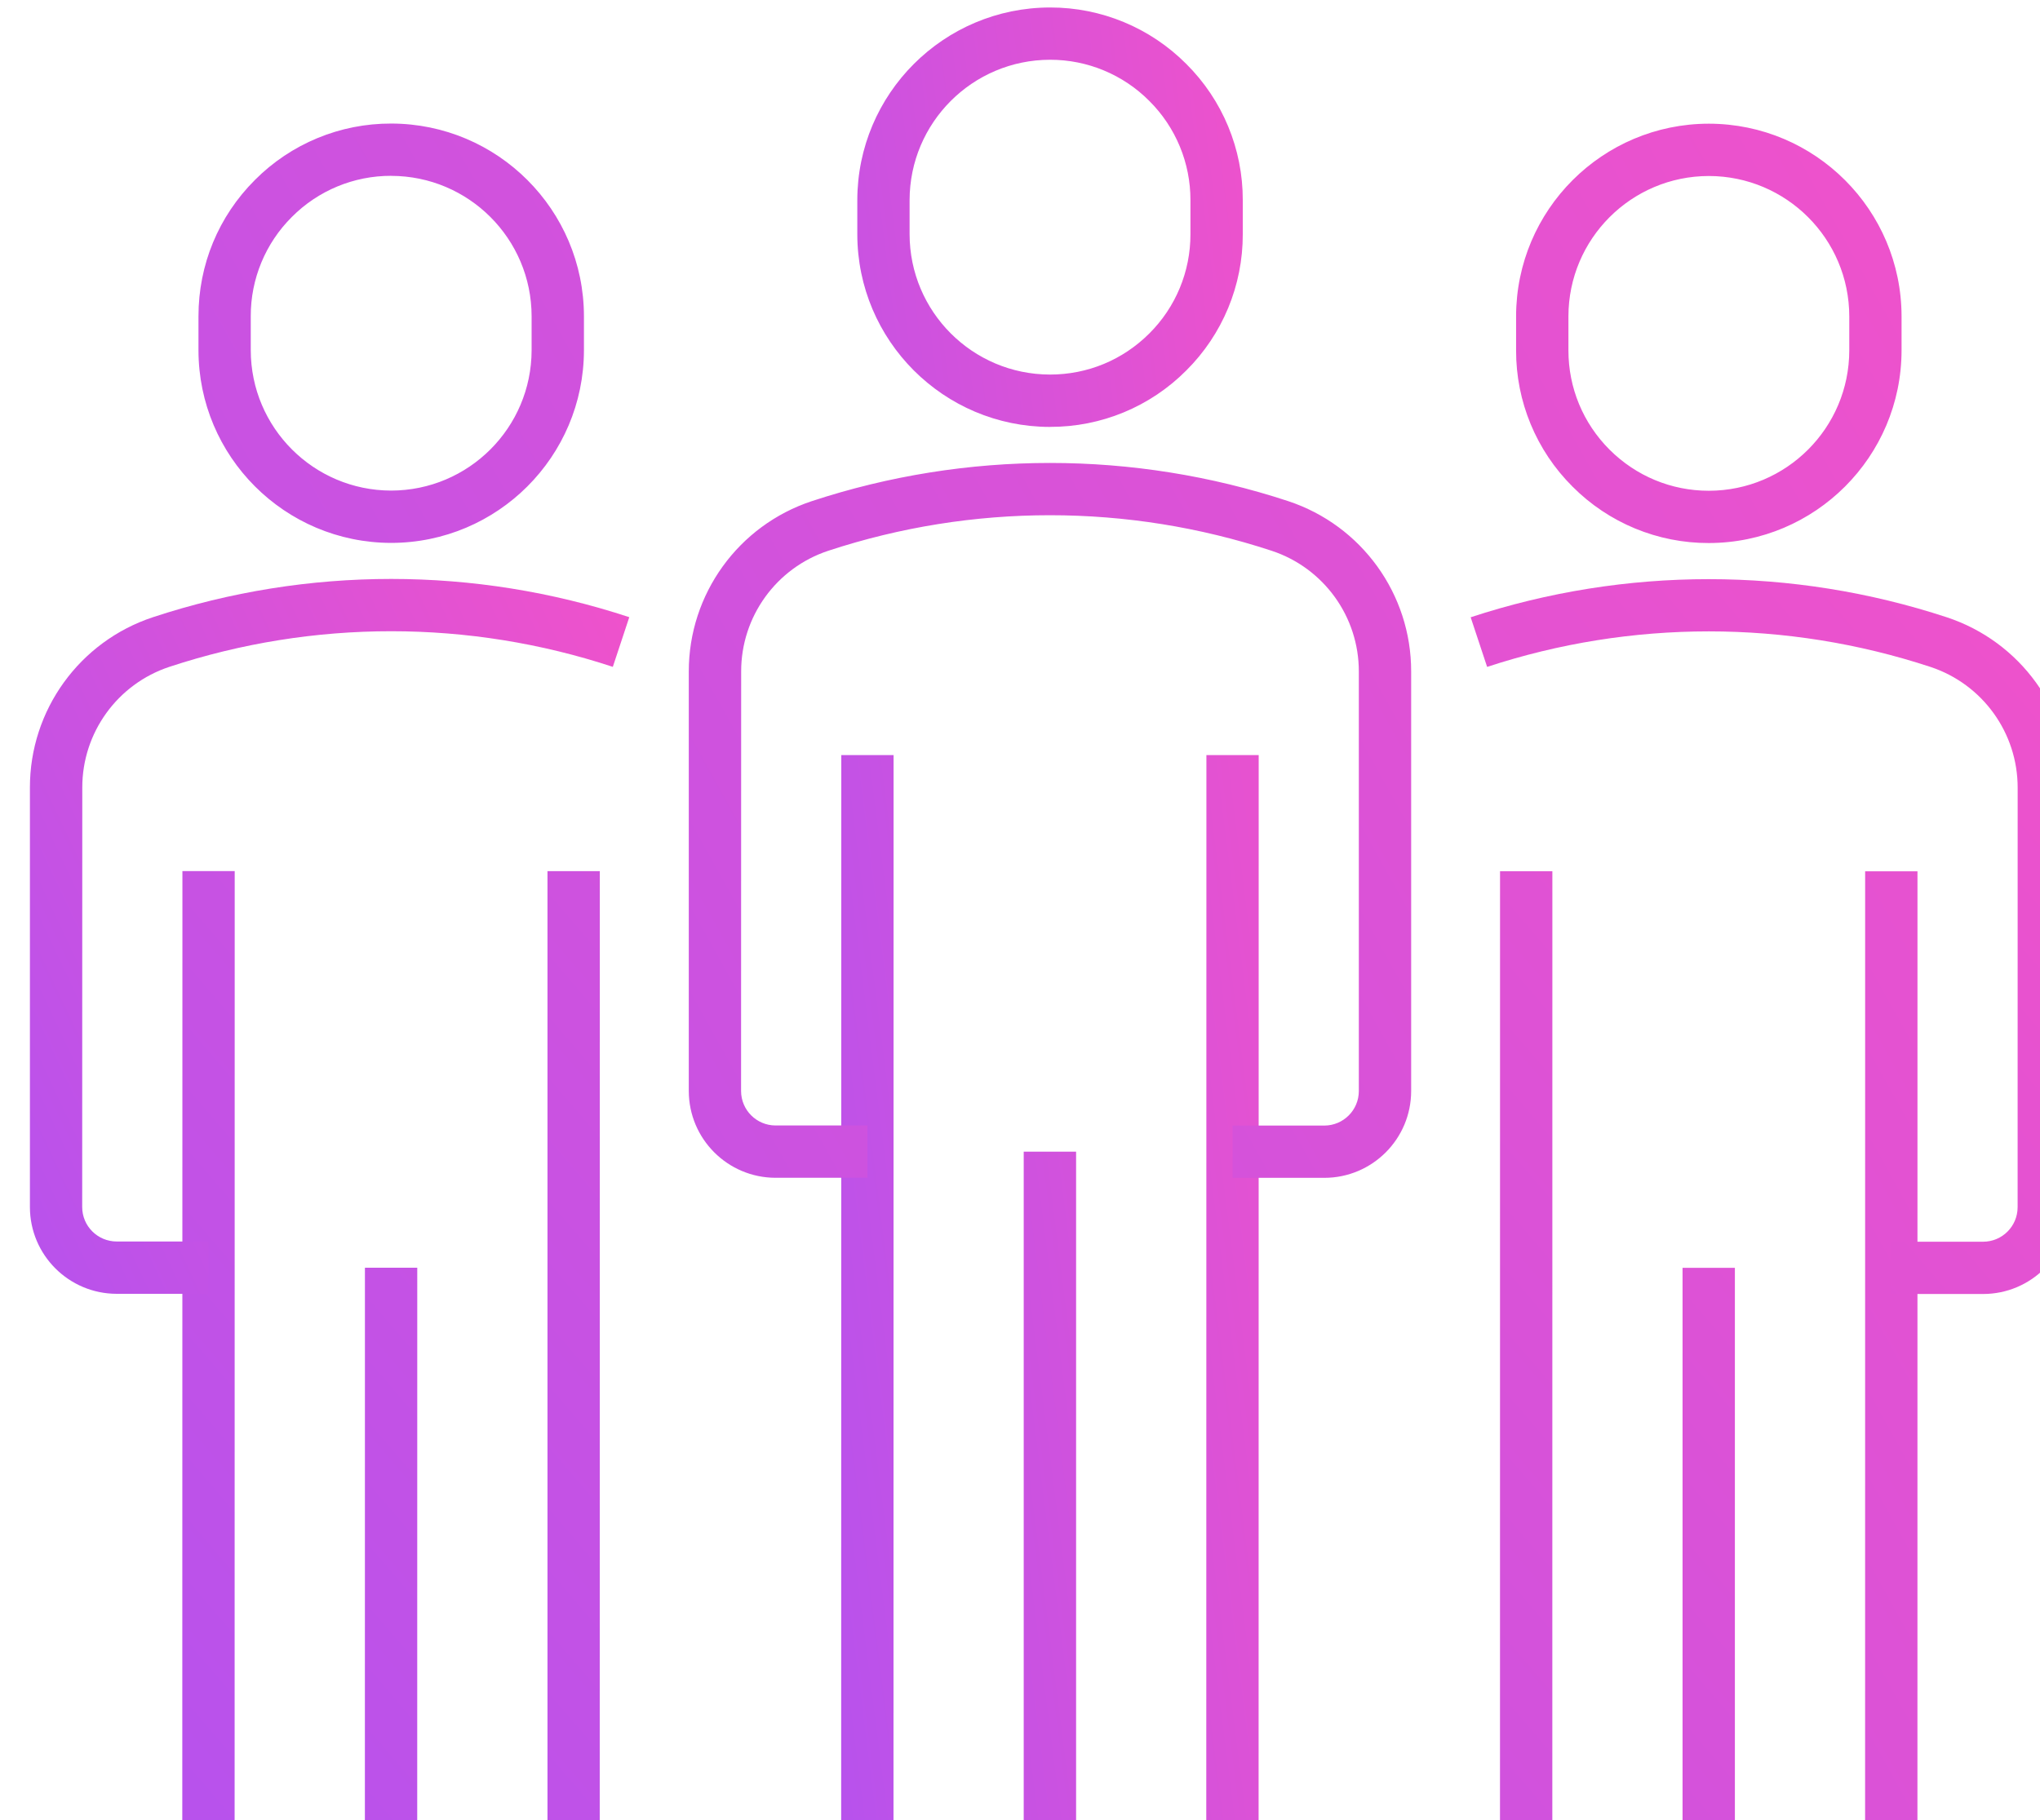
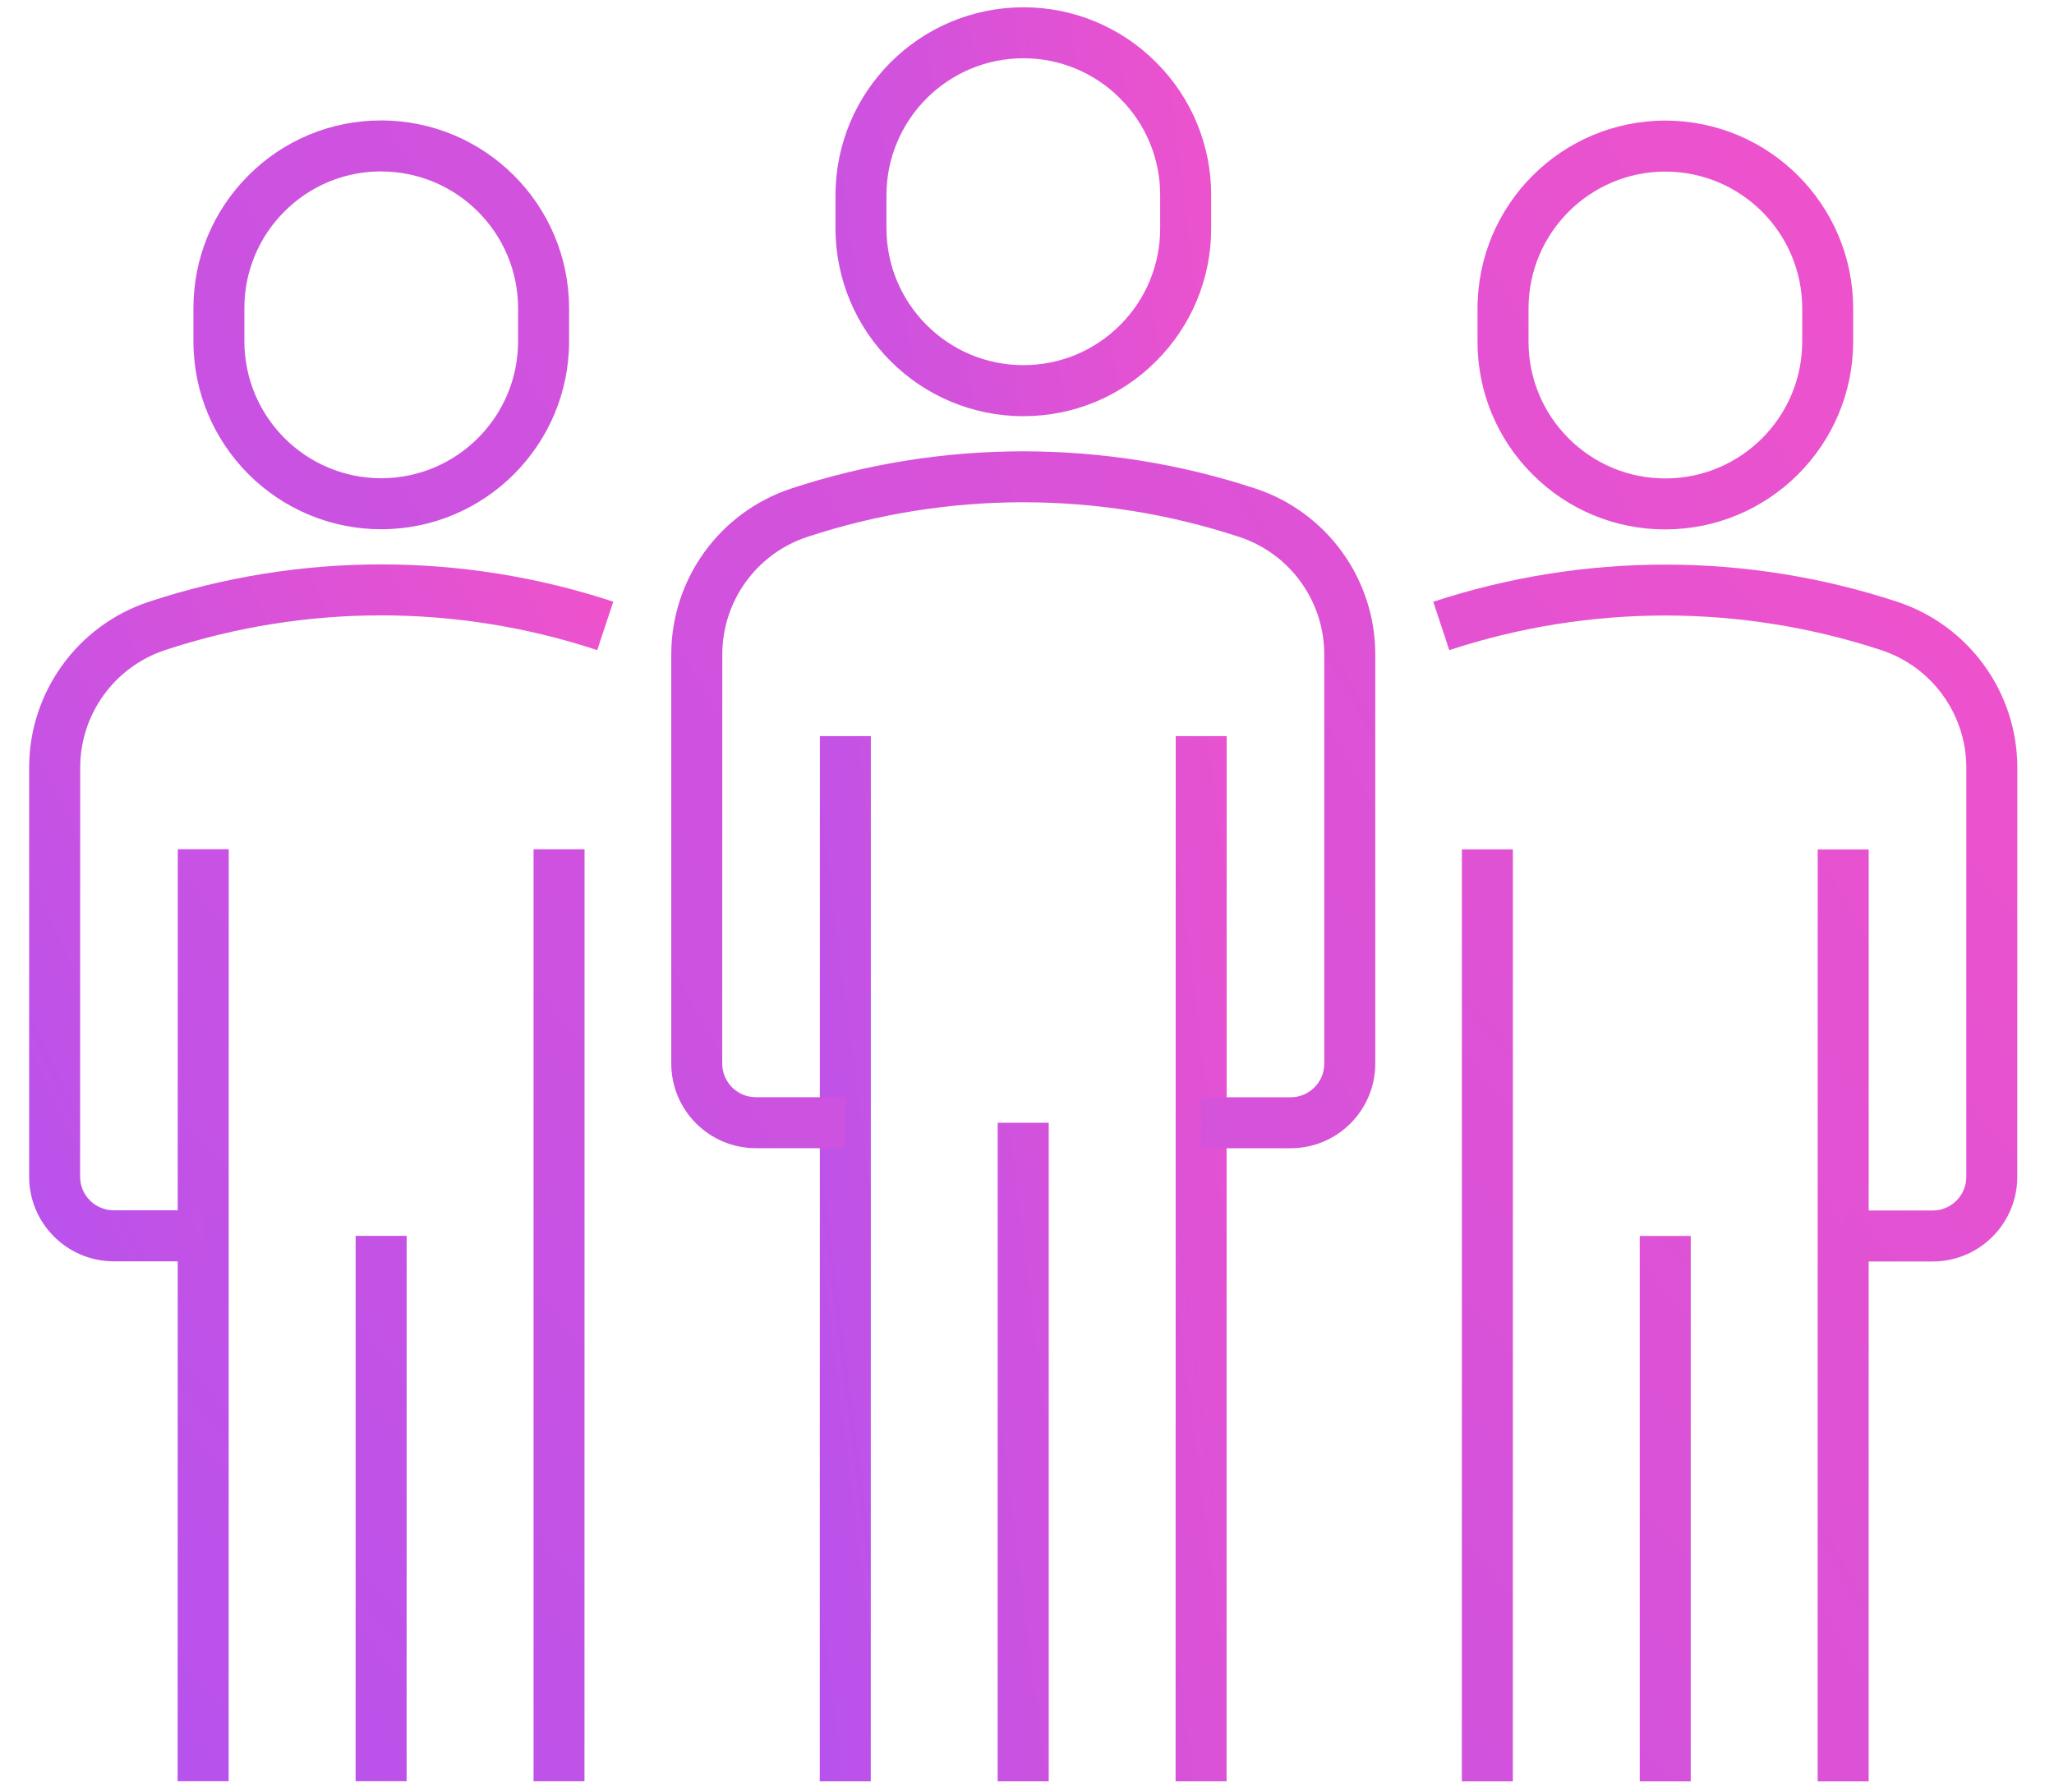
- <svg xmlns="http://www.w3.org/2000/svg">
+ <svg xmlns="http://www.w3.org/2000/svg" width="47" height="41">
  <defs>
    <linearGradient x1="170.649%" y1="50%" x2="-44.317%" y2="170.246%" id="a">
      <stop stop-color="#FF52C1" offset="0%" />
      <stop stop-color="#9952FF" offset="100%" />
    </linearGradient>
  </defs>
  <g transform="translate(-284 -1628)" fill="url(#a)" fill-rule="evenodd">
    <path d="M307.416 1629.333a3.136 3.136 0 0 0-3.132 3.132v.76a3.135 3.135 0 0 0 3.13 3.13h.002c.836 0 1.621-.325 2.213-.916a3.112 3.112 0 0 0 .918-2.215v-.758a3.11 3.11 0 0 0-.917-2.214 3.112 3.112 0 0 0-2.214-.919zm0 8.19h-.002a4.302 4.302 0 0 1-4.296-4.299v-.76a4.303 4.303 0 0 1 4.298-4.297 4.273 4.273 0 0 1 3.039 1.26 4.27 4.27 0 0 1 1.259 3.039v.758a4.27 4.27 0 0 1-1.26 3.04 4.265 4.265 0 0 1-3.038 1.258zM303.925 1668.759h-1.167l.003-23.916h1.166l-.002 23.916M312.067 1668.759H310.9l.003-23.916h1.166l-.002 23.916M307.997 1668.759h-1.168v-15.07h1.168v15.07" />
    <path d="M313.534 1654.273h-2.048v-1.166h2.048a.77.77 0 0 0 .768-.77v-9.357a2.832 2.832 0 0 0-1.943-2.694 15.808 15.808 0 0 0-9.887-.001 2.832 2.832 0 0 0-1.944 2.694l-.002 9.358a.77.77 0 0 0 .77.768h2.047v1.167h-2.049a1.938 1.938 0 0 1-1.934-1.937v-9.356a3.999 3.999 0 0 1 2.745-3.801 16.989 16.989 0 0 1 10.621 0 3.996 3.996 0 0 1 2.743 3.802v9.358a1.937 1.937 0 0 1-1.935 1.935M322.107 1631.926a3.134 3.134 0 0 0-3.131 3.13v.76c0 .835.326 1.622.917 2.214.592.59 1.378.917 2.214.917a3.135 3.135 0 0 0 3.132-3.132v-.758a3.135 3.135 0 0 0-3.132-3.131zm0 8.187a4.27 4.27 0 0 1-3.039-1.258 4.27 4.27 0 0 1-1.259-3.04v-.76a4.302 4.302 0 0 1 4.298-4.296 4.303 4.303 0 0 1 4.298 4.298v.758a4.303 4.303 0 0 1-4.298 4.298zM292.723 1631.922a3.11 3.11 0 0 0-2.214.917 3.11 3.11 0 0 0-.917 2.215v.758a3.135 3.135 0 0 0 3.13 3.131 3.136 3.136 0 0 0 3.133-3.13v-.76a3.135 3.135 0 0 0-3.131-3.13h-.001zm0 8.188a4.302 4.302 0 0 1-4.297-4.298v-.758c0-1.15.447-2.229 1.259-3.04a4.269 4.269 0 0 1 3.038-1.258 4.303 4.303 0 0 1 4.299 4.298v.759a4.304 4.304 0 0 1-4.3 4.297zM326.759 1668.76h-1.167l.001-21.325h1.167l-.001 21.325" />
    <path d="M328.224 1656.864h-2.047v-1.166h2.047a.77.77 0 0 0 .769-.768l.001-9.359a2.835 2.835 0 0 0-1.943-2.694 15.811 15.811 0 0 0-9.888-.001l-.367-1.107a16.997 16.997 0 0 1 10.62.001 3.999 3.999 0 0 1 2.745 3.801l-.001 9.359a1.937 1.937 0 0 1-1.936 1.934M318.617 1668.76h-1.167l.001-21.326h1.167l-.001 21.326M322.687 1668.76h-1.166v-12.48h1.167v12.48M289.232 1668.756h-1.167l.003-21.325h1.166l-.002 21.325M293.304 1668.756h-1.167l.001-12.478h1.167l-.001 12.478M297.374 1668.757h-1.165v-21.325h1.167l-.002 21.325" />
    <path d="M288.65 1656.86h-2.048a1.937 1.937 0 0 1-1.935-1.935v-9.357a3.997 3.997 0 0 1 2.745-3.801 16.956 16.956 0 0 1 10.621 0l-.367 1.108a15.783 15.783 0 0 0-9.887-.001 2.834 2.834 0 0 0-1.944 2.694l-.002 9.357c0 .424.345.768.77.768h2.047v1.167" />
  </g>
</svg>
